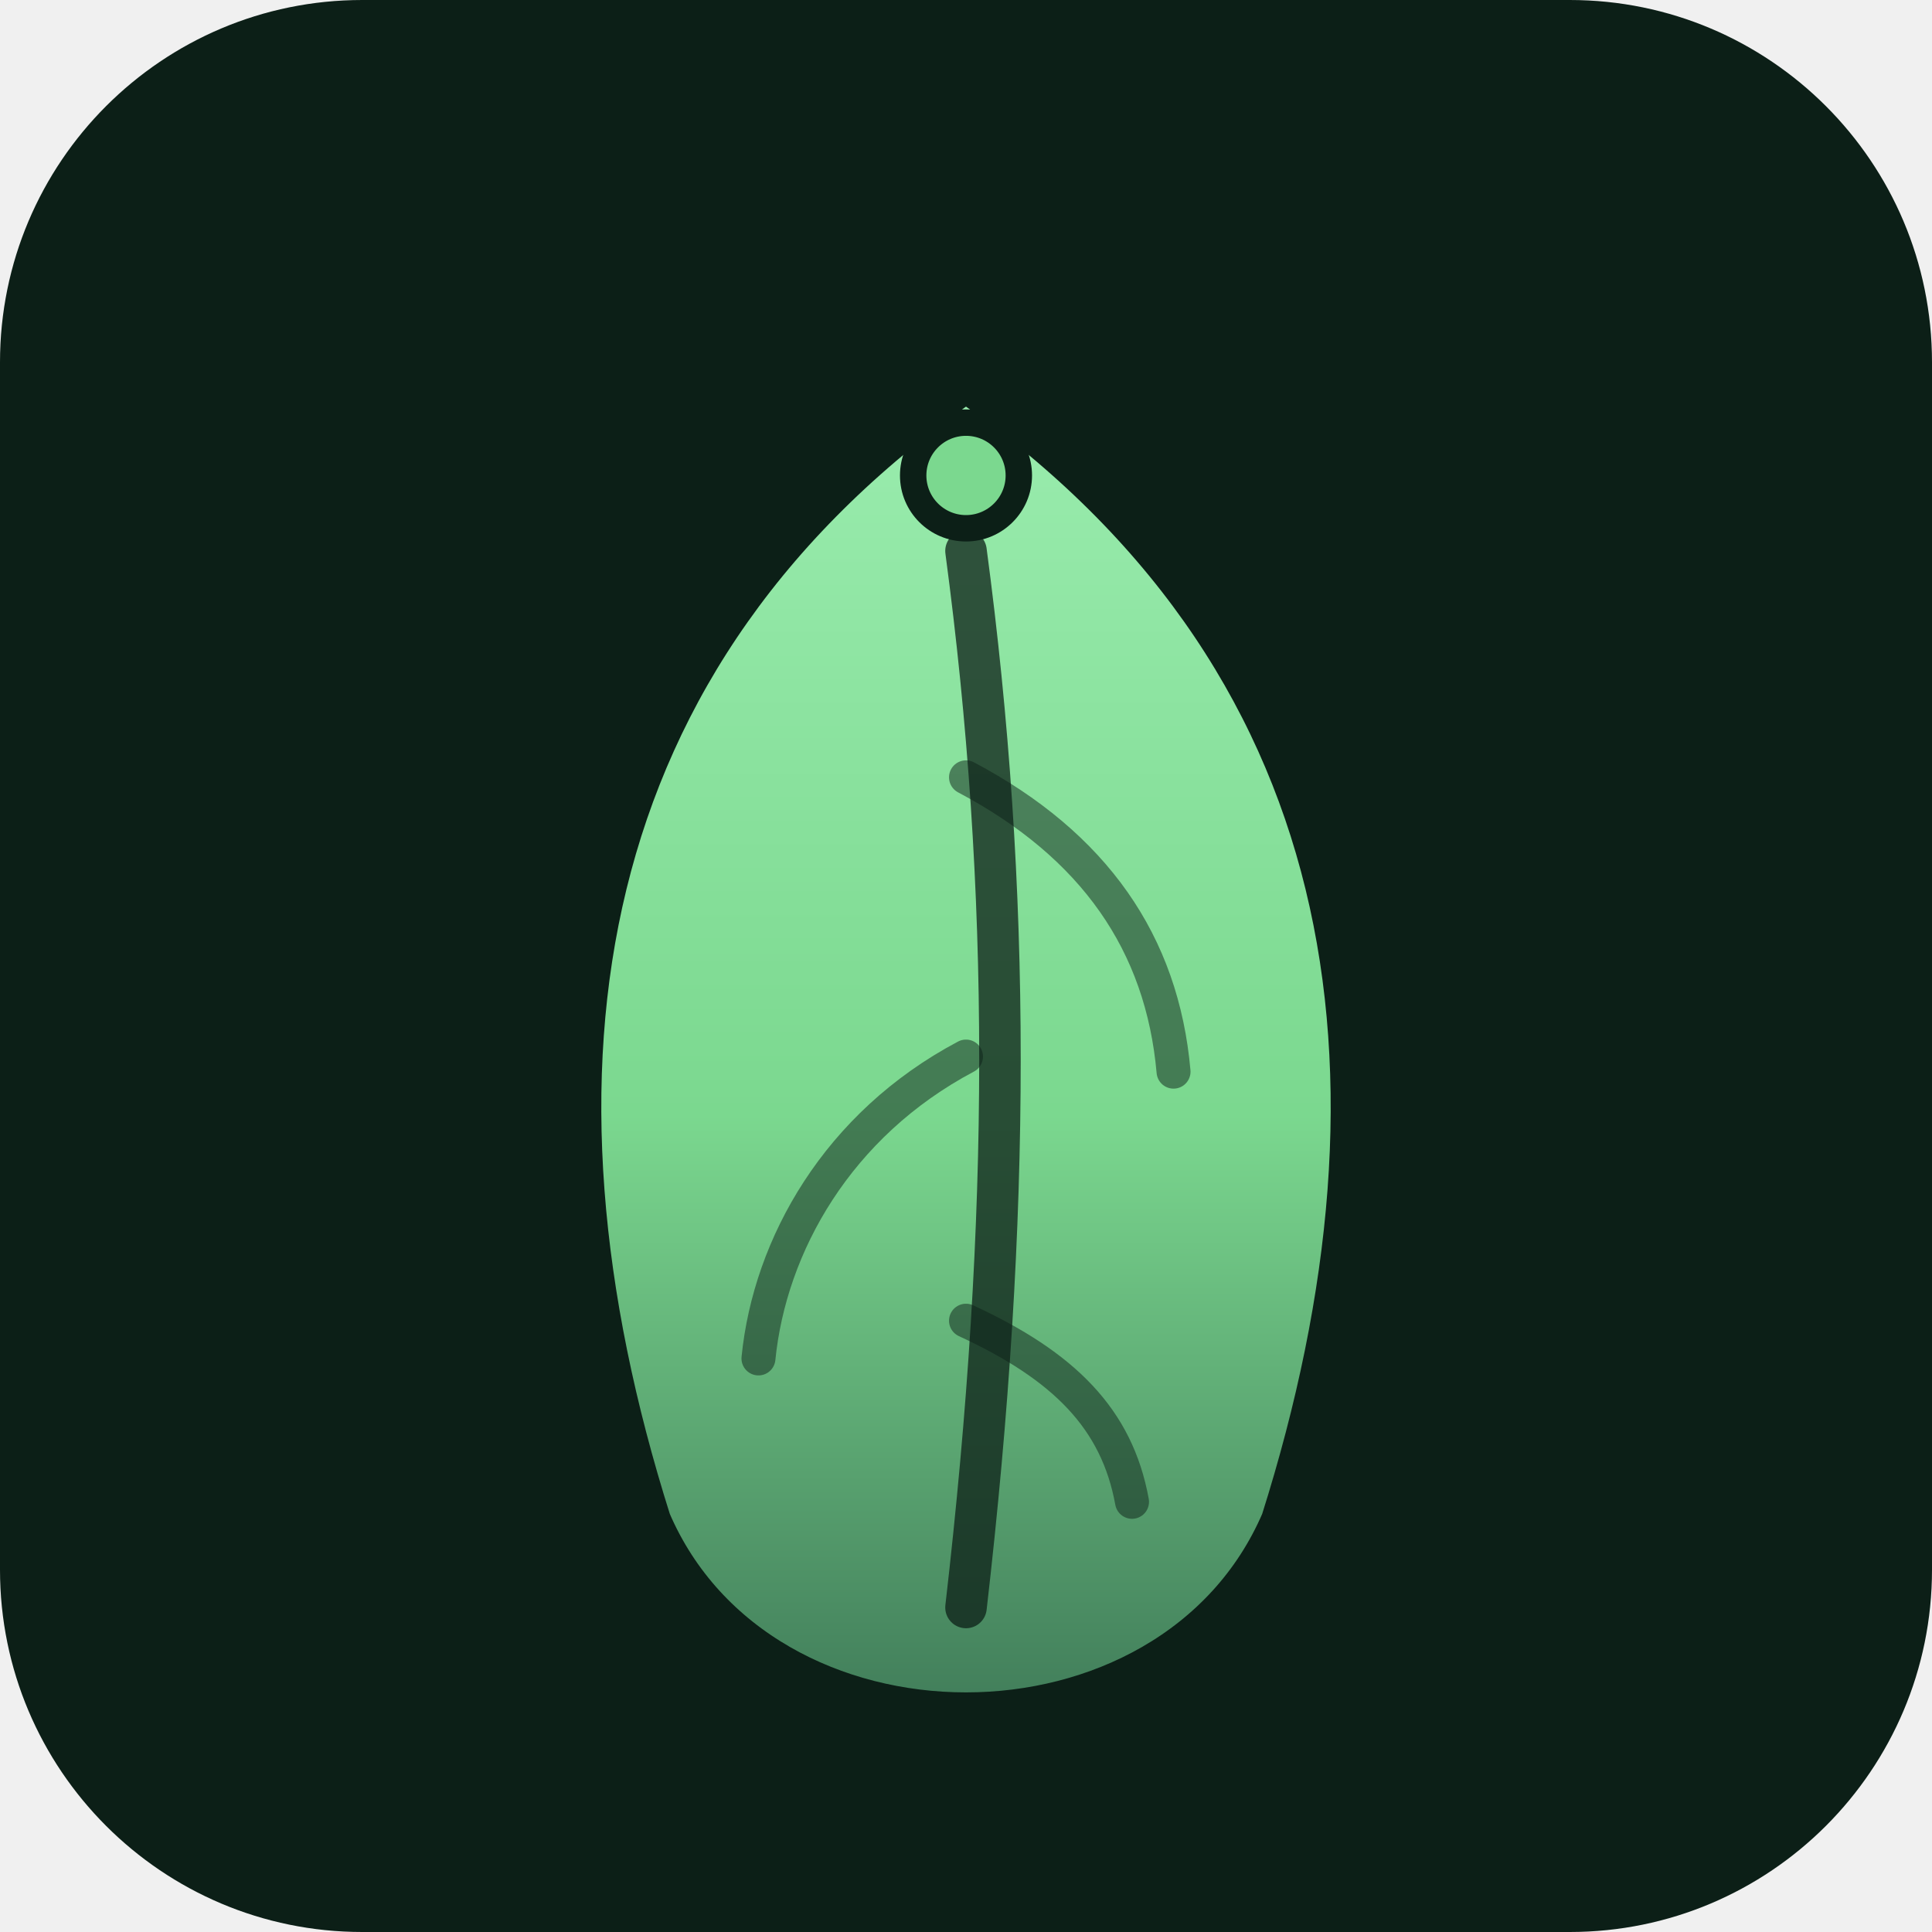
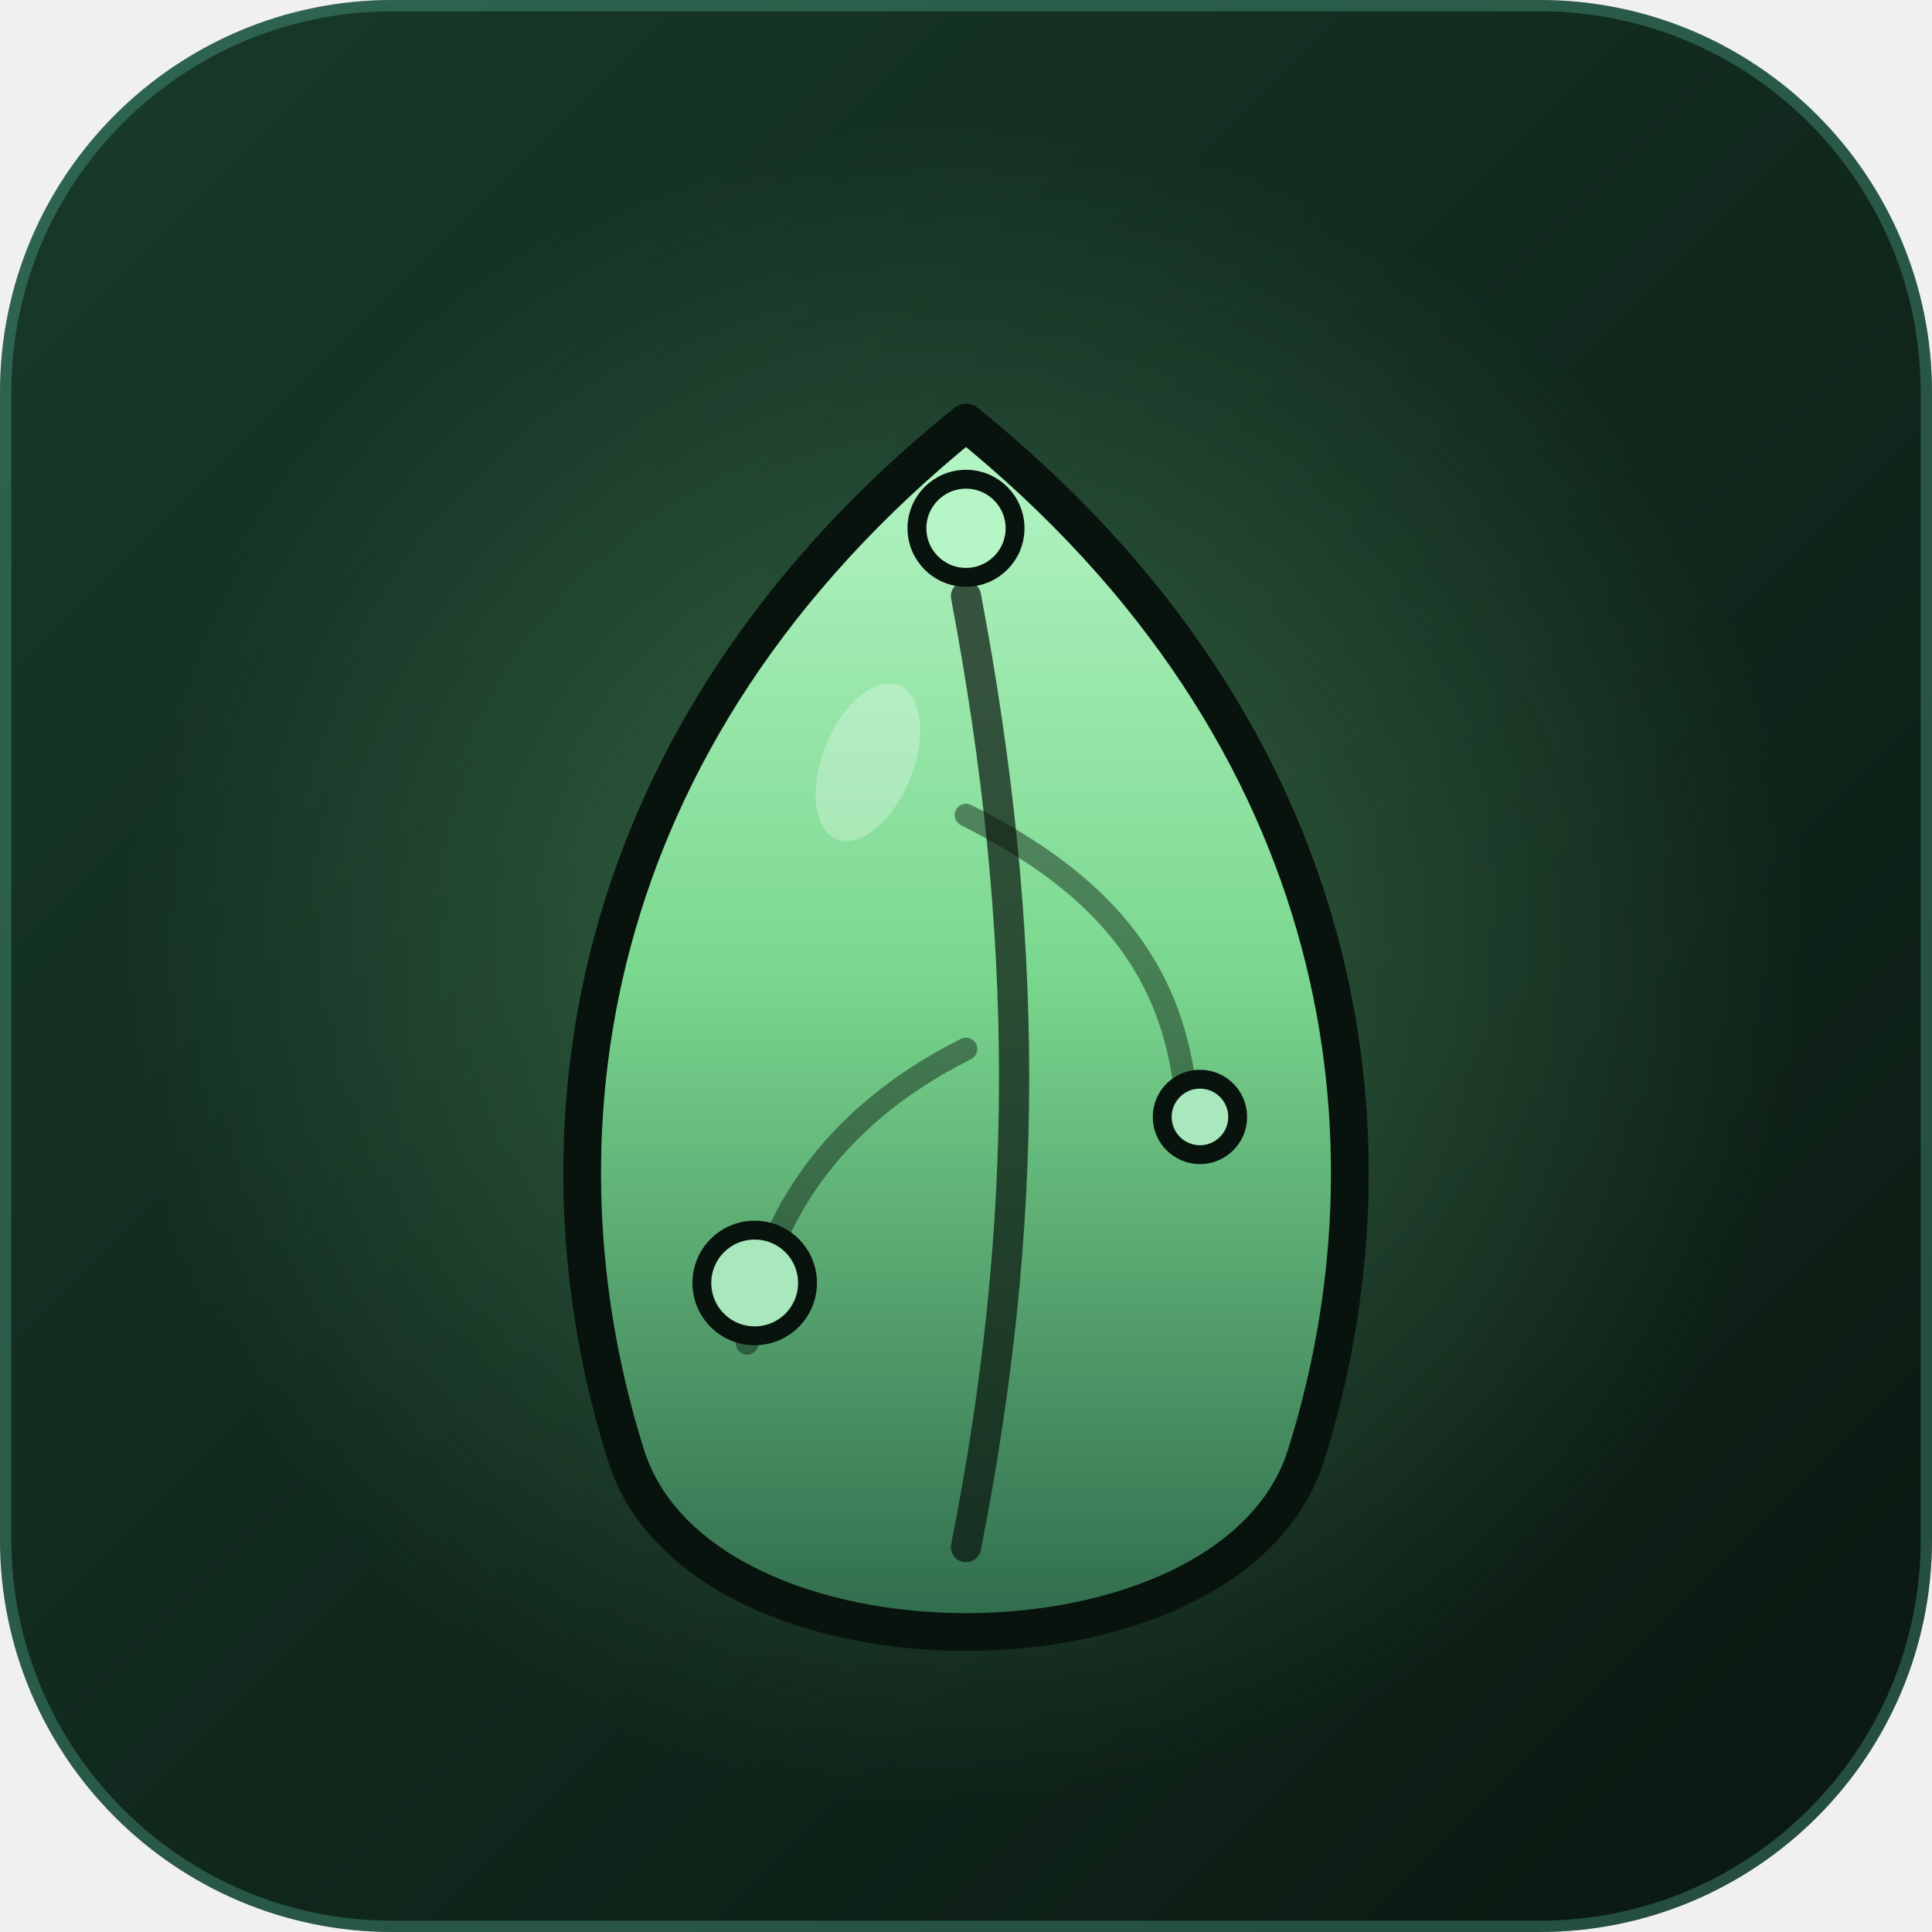
<svg xmlns="http://www.w3.org/2000/svg" viewBox="0 0 512 512">
  <defs>
+     <linearGradient id="tile" x1="0" y1="0" x2="1" y2="1">
+       <stop offset="0" stop-color="#183B2B" />
+       <stop offset="1" stop-color="#0A1710" />
+     </linearGradient>
    <linearGradient id="leaf" x1="0" y1="0" x2="0" y2="1">
-       <stop offset="0" stop-color="#9BEDAF" />
-       <stop offset="0.55" stop-color="#7BD88F" />
-       <stop offset="1" stop-color="#3F7A58" />
+       <stop offset="0" stop-color="#B6F5C6" />
+       <stop offset="0.45" stop-color="#7BD88F" />
+       <stop offset="1" stop-color="#2F6B4C" />
    </linearGradient>
+     <radialGradient id="glow" cx="0.5" cy="0.5" r="0.5">
+       <stop offset="0" stop-color="#7BD88F" stop-opacity="0.35" />
+       <stop offset="1" stop-color="#7BD88F" stop-opacity="0" />
+     </radialGradient>
  </defs>
-   <rect width="512" height="512" rx="96" fill="#0C1F17" />
-   <g transform="translate(256 268)">
-     <path d="M0,-170              C 108,-96 124,16 86,136              C 56,206 -56,206 -86,136              C -124,16 -108,-96 0,-170 Z" fill="url(#leaf)" stroke="#0C1F17" stroke-width="16" stroke-linejoin="round" />
-     <path d="M0,-122 C 12,-32 12,54 0,158" fill="none" stroke="#0C1F17" stroke-width="11" stroke-linecap="round" opacity="0.75" />
-     <path d="M0,-62 C 34,-44 52,-18 55,16" fill="none" stroke="#0C1F17" stroke-width="9" stroke-linecap="round" opacity="0.5" />
-     <path d="M0,12 C -34,30 -52,62 -55,92" fill="none" stroke="#0C1F17" stroke-width="9" stroke-linecap="round" opacity="0.5" />
-     <path d="M0,82 C 26,94 40,108 44,130" fill="none" stroke="#0C1F17" stroke-width="9" stroke-linecap="round" opacity="0.5" />
-     <circle cx="0" cy="-142" r="14" fill="#7BD88F" stroke="#0C1F17" stroke-width="7" />
+   <rect width="512" height="512" rx="104" fill="url(#tile)" />
+   <rect x="1.5" y="1.5" width="509" height="509" rx="102.5" fill="none" stroke="#63C9A8" stroke-opacity="0.3" stroke-width="3" />
+   <circle cx="256" cy="256" r="224" fill="url(#glow)" />
+   <g transform="translate(256 262)">
+     <path d="M0,-150 C 104,-66 116,42 90,124 C 70,186 -70,186 -90,124 C -116,42 -104,-66 0,-150 Z" fill="url(#leaf)" stroke="#08130D" stroke-width="10" stroke-linejoin="round" />
+     <path d="M0,-104 C 17,-14 17,62 0,148" fill="none" stroke="#08130D" stroke-width="8" stroke-linecap="round" opacity="0.7" />
+     <path d="M0,-46 C 36,-28 54,-6 58,26" fill="none" stroke="#08130D" stroke-width="6" stroke-linecap="round" opacity="0.45" />
+     <path d="M0,16 C -36,34 -54,62 -58,94" fill="none" stroke="#08130D" stroke-width="6" stroke-linecap="round" opacity="0.45" />
+     <circle cx="0" cy="-122" r="13" fill="#B6F5C6" stroke="#08130D" stroke-width="5" />
+     <circle cx="-56" cy="78" r="14" fill="#A8E8BC" stroke="#08130D" stroke-width="5" />
+     <circle cx="62" cy="34" r="10" fill="#A8E8BC" stroke="#08130D" stroke-width="5" />
+     <ellipse cx="-26" cy="-60" rx="12" ry="22" transform="rotate(22 -26 -60)" fill="#FFFFFF" opacity="0.28" />
  </g>
</svg>
